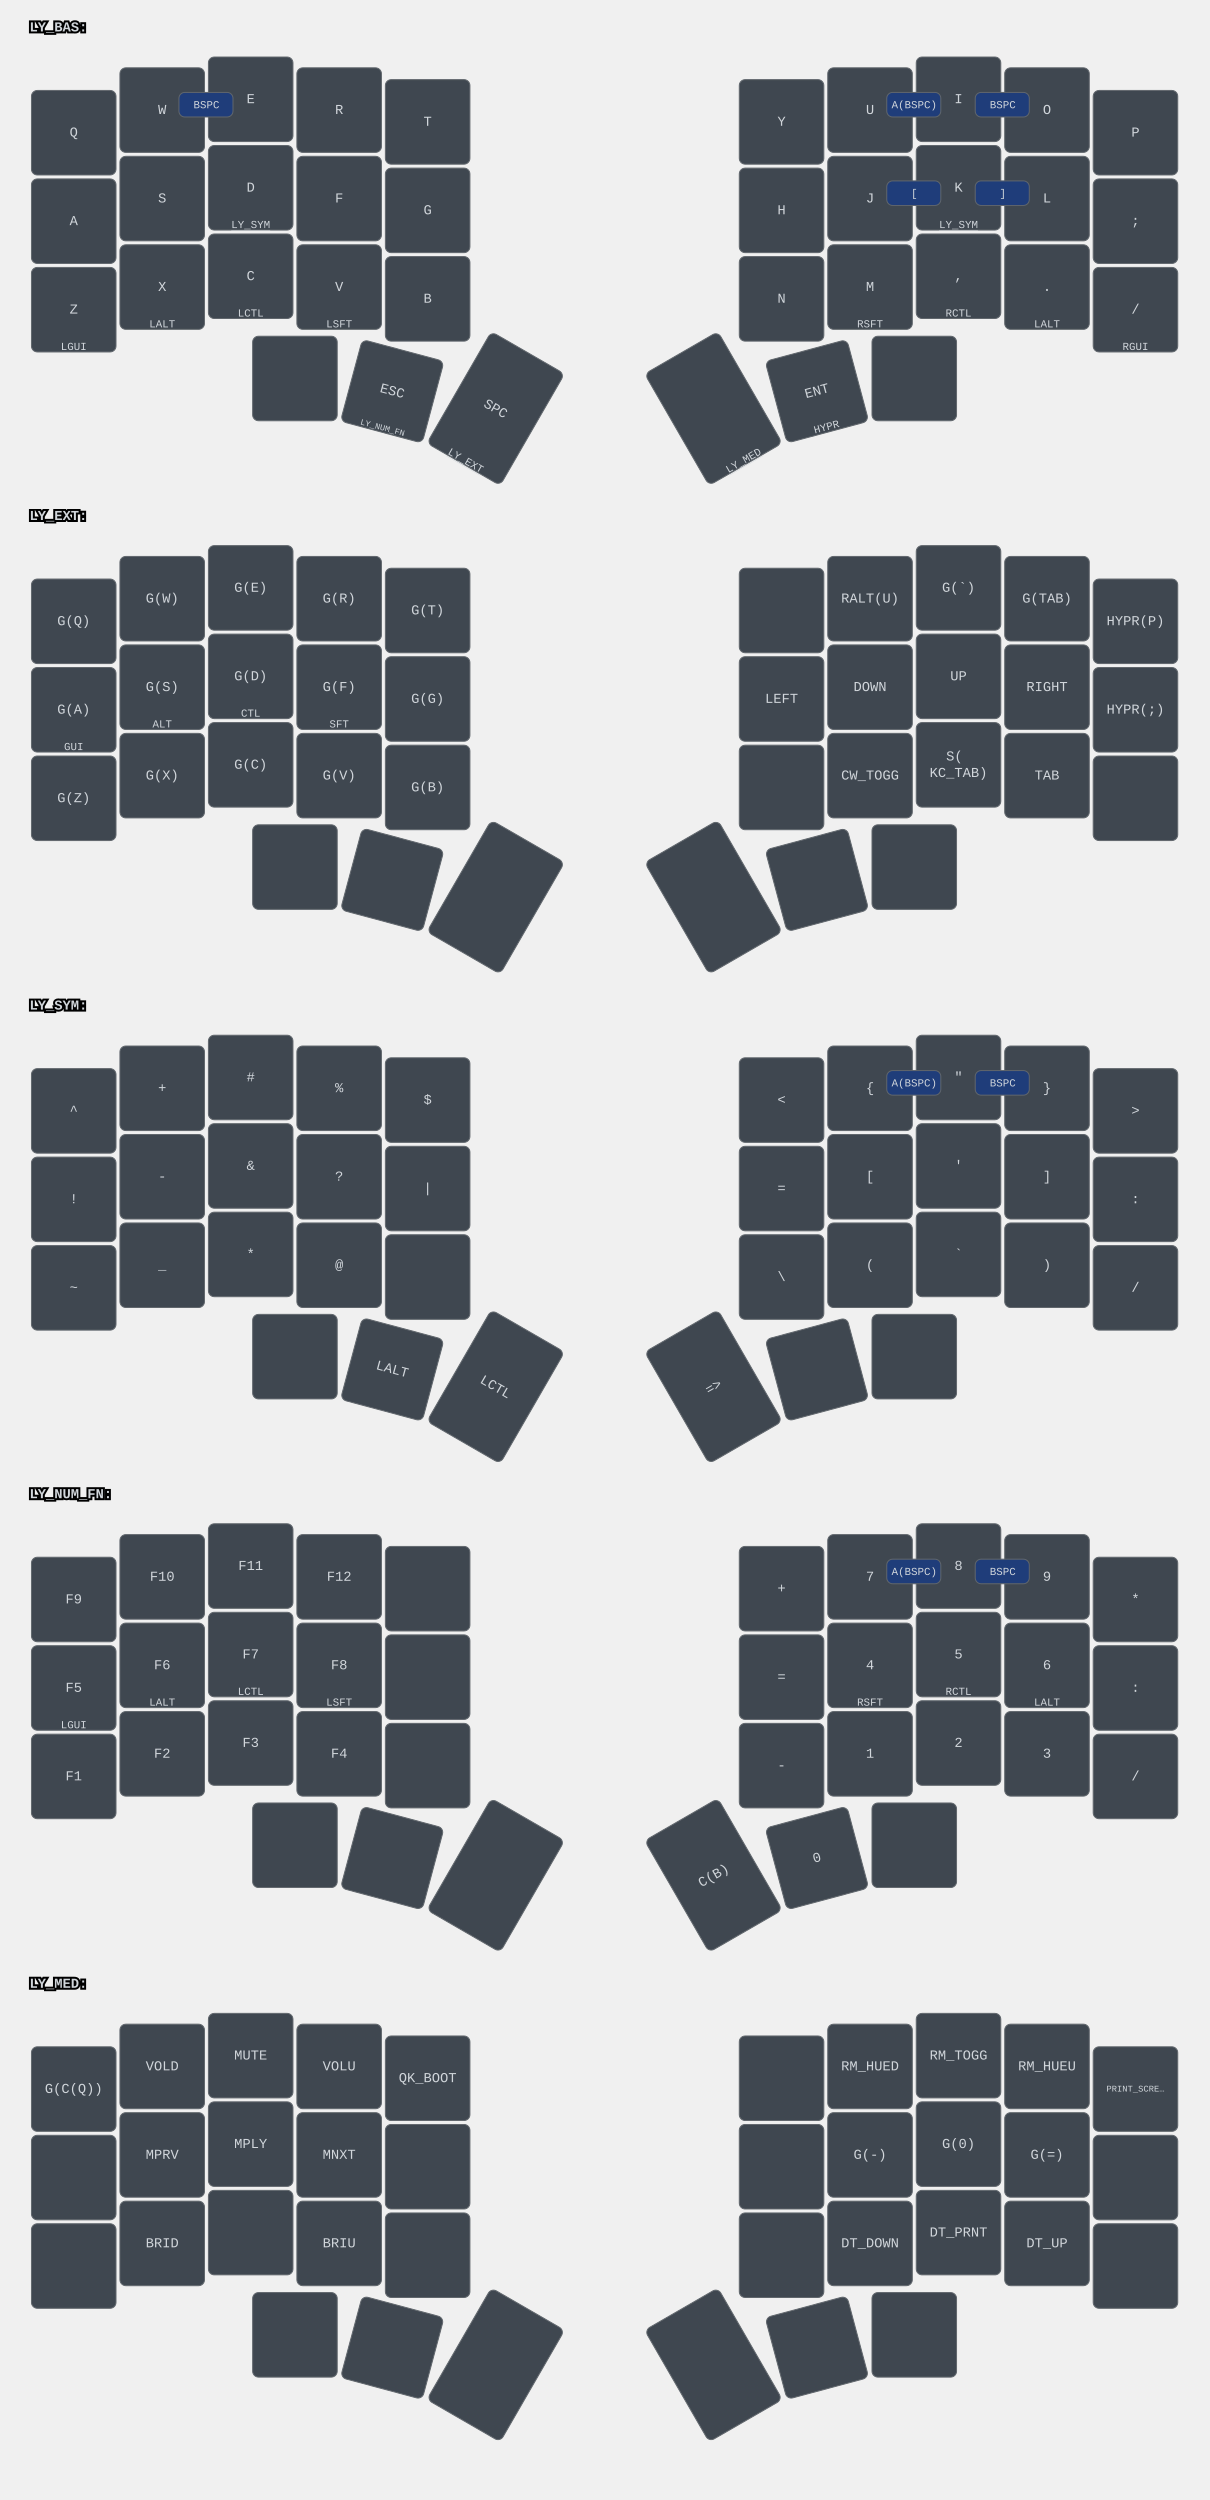
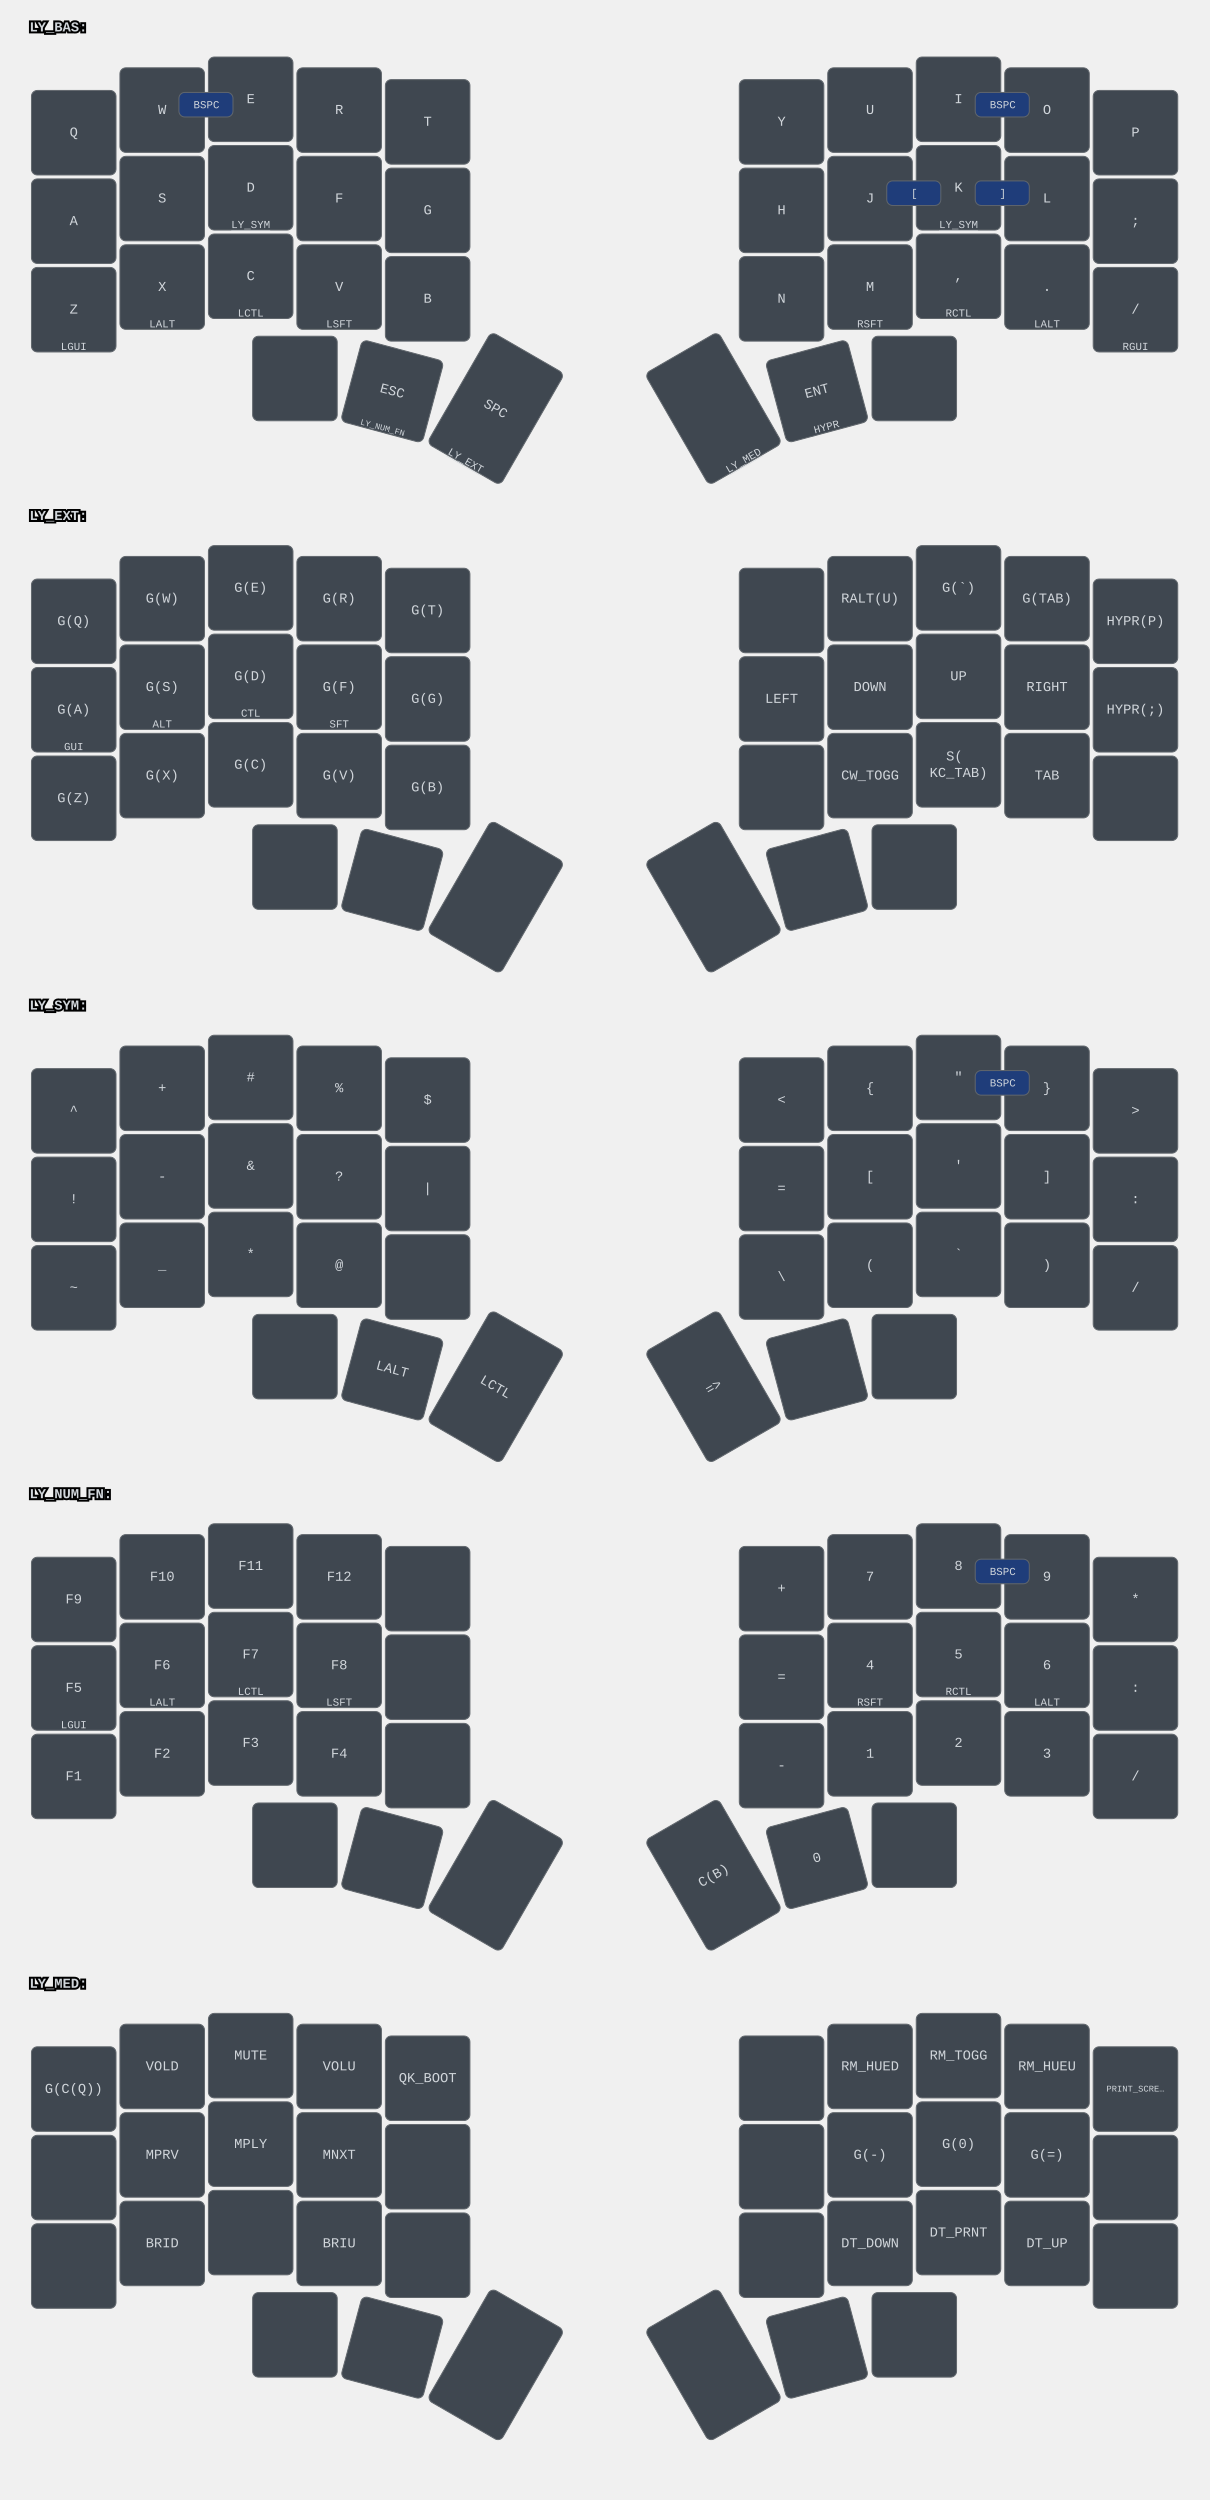
<svg xmlns="http://www.w3.org/2000/svg" width="1230" height="2543" viewBox="0 0 1230 2543" class="keymap">
  <style>/* inherit to force styles through use tags */
svg path {
    fill: inherit;
}

/* font and background color specifications */
svg.keymap {
    font-family: SFMono-Regular,Consolas,Liberation Mono,Menlo,monospace;
    font-size: 14px;
    font-kerning: normal;
    text-rendering: optimizeLegibility;
    fill: #24292e;
}

/* default key styling */
rect.key {
    fill: #f6f8fa;
}

rect.key, rect.combo {
    stroke: #c9cccf;
    stroke-width: 1;
}

/* default key side styling, only used is draw_key_sides is set */
rect.side {
    filter: brightness(90%);
}

/* color accent for combo boxes */
rect.combo, rect.combo-separate {
    fill: #cdf;
}

/* color accent for held keys */
rect.held, rect.combo.held {
    fill: #fdd;
}

/* color accent for ghost (optional) keys */
rect.ghost, rect.combo.ghost {
    stroke-dasharray: 4, 4;
    stroke-width: 2;
}

text {
    text-anchor: middle;
    dominant-baseline: middle;
}

/* styling for layer labels */
text.label {
    font-weight: bold;
    text-anchor: start;
    stroke: white;
    stroke-width: 4;
    paint-order: stroke;
}

/* styling for optional footer */
text.footer {
    text-anchor: end;
    dominant-baseline: auto;
    stroke: white;
    stroke-width: 4;
    paint-order: stroke;
}

/* styling for combo tap, and key non-tap label text */
text.combo, text.hold, text.shifted, text.left, text.right, text.tl, text.tr, text.bl, text.br {
    font-size: 11px;
}

text.hold, text.bl, text.br {
    text-anchor: middle;
    dominant-baseline: auto;
}

text.shifted, text.tl, text.tr {
    text-anchor: middle;
    dominant-baseline: hanging;
}

text.left, text.tl, text.bl {
    text-anchor: start;
}

text.right, text.tr, text.br {
    text-anchor: end;
}

text.layer-activator {
    text-decoration: underline;
}

/* styling for hold/shifted label text in combo box */
text.combo.hold, text.combo.shifted, text.combo.left, text.combo.right {
    font-size: 8px;
}

/* lighter symbol for transparent keys */
text.trans {
    fill: #7b7e81;
}

/* styling for combo dendrons */
path.combo {
    stroke-width: 1;
    stroke: gray;
    fill: none;
}

/* Start Tabler Icons Cleanup */
/* cannot use height/width with glyphs */
.icon-tabler &gt; path {
    fill: inherit;
    stroke: inherit;
    stroke-width: 2;
}
/* hide tabler's default box */
.icon-tabler &gt; path[stroke="none"][fill="none"] {
    visibility: hidden;
}
/* End Tabler Icons Cleanup */

svg.keymap { fill: #d1d6db; }
rect.key { fill: #3f4750; }
rect.key, rect.combo { stroke: #60666c; }
rect.combo, rect.combo-separate { fill: #1f3d7a; }
rect.held, rect.combo.held { fill: #854747; }
text.label, text.footer { stroke: black; }
text.trans { fill: #7e8184; }
path.combo { stroke: #7f7f7f; }
</style>
  <g transform="translate(30, 0)" class="layer-LY_BAS">
    <text x="0" y="28" class="label" id="LY_BAS">LY_BAS:</text>
    <g transform="translate(0, 56)">
      <g transform="translate(45, 79)" class="key keypos-0">
        <rect rx="6" ry="6" x="-43" y="-43" width="86" height="86" class="key" />
        <text x="0" y="0" class="key tap">Q</text>
      </g>
      <g transform="translate(135, 56)" class="key keypos-1">
        <rect rx="6" ry="6" x="-43" y="-43" width="86" height="86" class="key" />
        <text x="0" y="0" class="key tap">W</text>
      </g>
      <g transform="translate(225, 45)" class="key keypos-2">
        <rect rx="6" ry="6" x="-43" y="-43" width="86" height="86" class="key" />
        <text x="0" y="0" class="key tap">E</text>
      </g>
      <g transform="translate(315, 56)" class="key keypos-3">
        <rect rx="6" ry="6" x="-43" y="-43" width="86" height="86" class="key" />
        <text x="0" y="0" class="key tap">R</text>
      </g>
      <g transform="translate(405, 68)" class="key keypos-4">
        <rect rx="6" ry="6" x="-43" y="-43" width="86" height="86" class="key" />
        <text x="0" y="0" class="key tap">T</text>
      </g>
      <g transform="translate(765, 68)" class="key keypos-5">
        <rect rx="6" ry="6" x="-43" y="-43" width="86" height="86" class="key" />
        <text x="0" y="0" class="key tap">Y</text>
      </g>
      <g transform="translate(855, 56)" class="key keypos-6">
        <rect rx="6" ry="6" x="-43" y="-43" width="86" height="86" class="key" />
        <text x="0" y="0" class="key tap">U</text>
      </g>
      <g transform="translate(945, 45)" class="key keypos-7">
        <rect rx="6" ry="6" x="-43" y="-43" width="86" height="86" class="key" />
        <text x="0" y="0" class="key tap">I</text>
      </g>
      <g transform="translate(1035, 56)" class="key keypos-8">
        <rect rx="6" ry="6" x="-43" y="-43" width="86" height="86" class="key" />
        <text x="0" y="0" class="key tap">O</text>
      </g>
      <g transform="translate(1125, 79)" class="key keypos-9">
        <rect rx="6" ry="6" x="-43" y="-43" width="86" height="86" class="key" />
        <text x="0" y="0" class="key tap">P</text>
      </g>
      <g transform="translate(45, 169)" class="key keypos-10">
        <rect rx="6" ry="6" x="-43" y="-43" width="86" height="86" class="key" />
        <text x="0" y="0" class="key tap">A</text>
      </g>
      <g transform="translate(135, 146)" class="key keypos-11">
        <rect rx="6" ry="6" x="-43" y="-43" width="86" height="86" class="key" />
        <text x="0" y="0" class="key tap">S</text>
      </g>
      <g transform="translate(225, 135)" class="key keypos-12">
        <rect rx="6" ry="6" x="-43" y="-43" width="86" height="86" class="key" />
        <text x="0" y="0" class="key tap">D</text>
        <a href="#LY_SYM">
          <text x="0" y="41" class="key hold layer-activator">LY_SYM</text>
        </a>
      </g>
      <g transform="translate(315, 146)" class="key keypos-13">
        <rect rx="6" ry="6" x="-43" y="-43" width="86" height="86" class="key" />
        <text x="0" y="0" class="key tap">F</text>
      </g>
      <g transform="translate(405, 158)" class="key keypos-14">
        <rect rx="6" ry="6" x="-43" y="-43" width="86" height="86" class="key" />
        <text x="0" y="0" class="key tap">G</text>
      </g>
      <g transform="translate(765, 158)" class="key keypos-15">
        <rect rx="6" ry="6" x="-43" y="-43" width="86" height="86" class="key" />
        <text x="0" y="0" class="key tap">H</text>
      </g>
      <g transform="translate(855, 146)" class="key keypos-16">
        <rect rx="6" ry="6" x="-43" y="-43" width="86" height="86" class="key" />
        <text x="0" y="0" class="key tap">J</text>
      </g>
      <g transform="translate(945, 135)" class="key keypos-17">
        <rect rx="6" ry="6" x="-43" y="-43" width="86" height="86" class="key" />
        <text x="0" y="0" class="key tap">K</text>
        <a href="#LY_SYM">
          <text x="0" y="41" class="key hold layer-activator">LY_SYM</text>
        </a>
      </g>
      <g transform="translate(1035, 146)" class="key keypos-18">
        <rect rx="6" ry="6" x="-43" y="-43" width="86" height="86" class="key" />
        <text x="0" y="0" class="key tap">L</text>
      </g>
      <g transform="translate(1125, 169)" class="key keypos-19">
        <rect rx="6" ry="6" x="-43" y="-43" width="86" height="86" class="key" />
        <text x="0" y="0" class="key tap">;</text>
      </g>
      <g transform="translate(45, 259)" class="key keypos-20">
        <rect rx="6" ry="6" x="-43" y="-43" width="86" height="86" class="key" />
        <text x="0" y="0" class="key tap">Z</text>
        <text x="0" y="41" class="key hold">LGUI</text>
      </g>
      <g transform="translate(135, 236)" class="key keypos-21">
        <rect rx="6" ry="6" x="-43" y="-43" width="86" height="86" class="key" />
        <text x="0" y="0" class="key tap">X</text>
        <text x="0" y="41" class="key hold">LALT</text>
      </g>
      <g transform="translate(225, 225)" class="key keypos-22">
        <rect rx="6" ry="6" x="-43" y="-43" width="86" height="86" class="key" />
        <text x="0" y="0" class="key tap">C</text>
        <text x="0" y="41" class="key hold">LCTL</text>
      </g>
      <g transform="translate(315, 236)" class="key keypos-23">
        <rect rx="6" ry="6" x="-43" y="-43" width="86" height="86" class="key" />
        <text x="0" y="0" class="key tap">V</text>
        <text x="0" y="41" class="key hold">LSFT</text>
      </g>
      <g transform="translate(405, 248)" class="key keypos-24">
        <rect rx="6" ry="6" x="-43" y="-43" width="86" height="86" class="key" />
        <text x="0" y="0" class="key tap">B</text>
      </g>
      <g transform="translate(765, 248)" class="key keypos-25">
        <rect rx="6" ry="6" x="-43" y="-43" width="86" height="86" class="key" />
        <text x="0" y="0" class="key tap">N</text>
      </g>
      <g transform="translate(855, 236)" class="key keypos-26">
        <rect rx="6" ry="6" x="-43" y="-43" width="86" height="86" class="key" />
        <text x="0" y="0" class="key tap">M</text>
        <text x="0" y="41" class="key hold">RSFT</text>
      </g>
      <g transform="translate(945, 225)" class="key keypos-27">
        <rect rx="6" ry="6" x="-43" y="-43" width="86" height="86" class="key" />
        <text x="0" y="0" class="key tap">,</text>
        <text x="0" y="41" class="key hold">RCTL</text>
      </g>
      <g transform="translate(1035, 236)" class="key keypos-28">
        <rect rx="6" ry="6" x="-43" y="-43" width="86" height="86" class="key" />
        <text x="0" y="0" class="key tap">.</text>
        <text x="0" y="41" class="key hold">LALT</text>
      </g>
      <g transform="translate(1125, 259)" class="key keypos-29">
        <rect rx="6" ry="6" x="-43" y="-43" width="86" height="86" class="key" />
        <text x="0" y="0" class="key tap">/</text>
        <text x="0" y="41" class="key hold">RGUI</text>
      </g>
      <g transform="translate(270, 329)" class="key keypos-30">
        <rect rx="6" ry="6" x="-43" y="-43" width="86" height="86" class="key" />
      </g>
      <g transform="translate(369, 342) rotate(15.0)" class="key keypos-31">
        <rect rx="6" ry="6" x="-43" y="-43" width="86" height="86" class="key" />
        <text x="0" y="0" class="key tap">ESC</text>
        <a href="#LY_NUM_FN">
          <text x="0" y="41" class="key hold layer-activator">
            <tspan style="font-size: 78%">LY_NUM_FN</tspan>
          </text>
        </a>
      </g>
      <g transform="translate(474, 360) rotate(30.0)" class="key keypos-32">
        <rect rx="6" ry="6" x="-43" y="-66" width="86" height="131" class="key" />
        <text x="0" y="0" class="key tap">SPC</text>
        <a href="#LY_EXT">
          <text x="0" y="64" class="key hold layer-activator">LY_EXT</text>
        </a>
      </g>
      <g transform="translate(696, 360) rotate(-30.0)" class="key keypos-33">
        <rect rx="6" ry="6" x="-43" y="-66" width="86" height="131" class="key" />
        <a href="#LY_MED">
          <text x="0" y="64" class="key hold layer-activator">LY_MED</text>
        </a>
      </g>
      <g transform="translate(801, 342) rotate(-15.0)" class="key keypos-34">
        <rect rx="6" ry="6" x="-43" y="-43" width="86" height="86" class="key" />
        <text x="0" y="0" class="key tap">ENT</text>
        <text x="0" y="41" class="key hold">HYPR</text>
      </g>
      <g transform="translate(900, 329)" class="key keypos-35">
        <rect rx="6" ry="6" x="-43" y="-43" width="86" height="86" class="key" />
      </g>
      <g class="combo combopos-0">
        <rect rx="6" ry="6" x="152" y="38" width="55" height="25" class="combo" />
        <text x="180" y="51" class="combo tap">BSPC</text>
      </g>
      <g class="combo combopos-1">
-         <rect rx="6" ry="6" x="872" y="38" width="55" height="25" class="combo" />
-         <text x="900" y="51" class="combo tap">A(BSPC)</text>
-       </g>
-       <g class="combo combopos-2">
        <rect rx="6" ry="6" x="962" y="38" width="55" height="25" class="combo" />
        <text x="990" y="51" class="combo tap">BSPC</text>
      </g>
-       <g class="combo combopos-3">
+       <g class="combo combopos-2">
        <rect rx="6" ry="6" x="872" y="128" width="55" height="25" class="combo" />
        <text x="900" y="141" class="combo tap">[</text>
      </g>
-       <g class="combo combopos-4">
+       <g class="combo combopos-3">
        <rect rx="6" ry="6" x="962" y="128" width="55" height="25" class="combo" />
        <text x="990" y="141" class="combo tap">]</text>
      </g>
    </g>
  </g>
  <g transform="translate(30, 497)" class="layer-LY_EXT">
    <text x="0" y="28" class="label" id="LY_EXT">LY_EXT:</text>
    <g transform="translate(0, 56)">
      <g transform="translate(45, 79)" class="key keypos-0">
        <rect rx="6" ry="6" x="-43" y="-43" width="86" height="86" class="key" />
        <text x="0" y="0" class="key tap">G(Q)</text>
      </g>
      <g transform="translate(135, 56)" class="key keypos-1">
        <rect rx="6" ry="6" x="-43" y="-43" width="86" height="86" class="key" />
        <text x="0" y="0" class="key tap">G(W)</text>
      </g>
      <g transform="translate(225, 45)" class="key keypos-2">
        <rect rx="6" ry="6" x="-43" y="-43" width="86" height="86" class="key" />
        <text x="0" y="0" class="key tap">G(E)</text>
      </g>
      <g transform="translate(315, 56)" class="key keypos-3">
        <rect rx="6" ry="6" x="-43" y="-43" width="86" height="86" class="key" />
        <text x="0" y="0" class="key tap">G(R)</text>
      </g>
      <g transform="translate(405, 68)" class="key keypos-4">
        <rect rx="6" ry="6" x="-43" y="-43" width="86" height="86" class="key" />
        <text x="0" y="0" class="key tap">G(T)</text>
      </g>
      <g transform="translate(765, 68)" class="key keypos-5">
        <rect rx="6" ry="6" x="-43" y="-43" width="86" height="86" class="key" />
      </g>
      <g transform="translate(855, 56)" class="key keypos-6">
        <rect rx="6" ry="6" x="-43" y="-43" width="86" height="86" class="key" />
        <text x="0" y="0" class="key tap">RALT(U)</text>
      </g>
      <g transform="translate(945, 45)" class="key keypos-7">
        <rect rx="6" ry="6" x="-43" y="-43" width="86" height="86" class="key" />
        <text x="0" y="0" class="key tap">G(`)</text>
      </g>
      <g transform="translate(1035, 56)" class="key keypos-8">
        <rect rx="6" ry="6" x="-43" y="-43" width="86" height="86" class="key" />
        <text x="0" y="0" class="key tap">G(TAB)</text>
      </g>
      <g transform="translate(1125, 79)" class="key keypos-9">
        <rect rx="6" ry="6" x="-43" y="-43" width="86" height="86" class="key" />
        <text x="0" y="0" class="key tap">HYPR(P)</text>
      </g>
      <g transform="translate(45, 169)" class="key keypos-10">
        <rect rx="6" ry="6" x="-43" y="-43" width="86" height="86" class="key" />
        <text x="0" y="0" class="key tap">G(A)</text>
        <text x="0" y="41" class="key hold">GUI</text>
      </g>
      <g transform="translate(135, 146)" class="key keypos-11">
        <rect rx="6" ry="6" x="-43" y="-43" width="86" height="86" class="key" />
        <text x="0" y="0" class="key tap">G(S)</text>
        <text x="0" y="41" class="key hold">ALT</text>
      </g>
      <g transform="translate(225, 135)" class="key keypos-12">
        <rect rx="6" ry="6" x="-43" y="-43" width="86" height="86" class="key" />
        <text x="0" y="0" class="key tap">G(D)</text>
        <text x="0" y="41" class="key hold">CTL</text>
      </g>
      <g transform="translate(315, 146)" class="key keypos-13">
        <rect rx="6" ry="6" x="-43" y="-43" width="86" height="86" class="key" />
        <text x="0" y="0" class="key tap">G(F)</text>
        <text x="0" y="41" class="key hold">SFT</text>
      </g>
      <g transform="translate(405, 158)" class="key keypos-14">
        <rect rx="6" ry="6" x="-43" y="-43" width="86" height="86" class="key" />
        <text x="0" y="0" class="key tap">G(G)</text>
      </g>
      <g transform="translate(765, 158)" class="key keypos-15">
        <rect rx="6" ry="6" x="-43" y="-43" width="86" height="86" class="key" />
        <text x="0" y="0" class="key tap">LEFT</text>
      </g>
      <g transform="translate(855, 146)" class="key keypos-16">
        <rect rx="6" ry="6" x="-43" y="-43" width="86" height="86" class="key" />
        <text x="0" y="0" class="key tap">DOWN</text>
      </g>
      <g transform="translate(945, 135)" class="key keypos-17">
        <rect rx="6" ry="6" x="-43" y="-43" width="86" height="86" class="key" />
        <text x="0" y="0" class="key tap">UP</text>
      </g>
      <g transform="translate(1035, 146)" class="key keypos-18">
        <rect rx="6" ry="6" x="-43" y="-43" width="86" height="86" class="key" />
        <text x="0" y="0" class="key tap">RIGHT</text>
      </g>
      <g transform="translate(1125, 169)" class="key keypos-19">
        <rect rx="6" ry="6" x="-43" y="-43" width="86" height="86" class="key" />
        <text x="0" y="0" class="key tap">HYPR(;)</text>
      </g>
      <g transform="translate(45, 259)" class="key keypos-20">
        <rect rx="6" ry="6" x="-43" y="-43" width="86" height="86" class="key" />
        <text x="0" y="0" class="key tap">G(Z)</text>
      </g>
      <g transform="translate(135, 236)" class="key keypos-21">
        <rect rx="6" ry="6" x="-43" y="-43" width="86" height="86" class="key" />
        <text x="0" y="0" class="key tap">G(X)</text>
      </g>
      <g transform="translate(225, 225)" class="key keypos-22">
        <rect rx="6" ry="6" x="-43" y="-43" width="86" height="86" class="key" />
        <text x="0" y="0" class="key tap">G(C)</text>
      </g>
      <g transform="translate(315, 236)" class="key keypos-23">
        <rect rx="6" ry="6" x="-43" y="-43" width="86" height="86" class="key" />
        <text x="0" y="0" class="key tap">G(V)</text>
      </g>
      <g transform="translate(405, 248)" class="key keypos-24">
        <rect rx="6" ry="6" x="-43" y="-43" width="86" height="86" class="key" />
        <text x="0" y="0" class="key tap">G(B)</text>
      </g>
      <g transform="translate(765, 248)" class="key keypos-25">
        <rect rx="6" ry="6" x="-43" y="-43" width="86" height="86" class="key" />
      </g>
      <g transform="translate(855, 236)" class="key keypos-26">
        <rect rx="6" ry="6" x="-43" y="-43" width="86" height="86" class="key" />
        <text x="0" y="0" class="key tap">CW_TOGG</text>
      </g>
      <g transform="translate(945, 225)" class="key keypos-27">
        <rect rx="6" ry="6" x="-43" y="-43" width="86" height="86" class="key" />
        <text x="0" y="0" class="key tap">
          <tspan x="0" dy="-0.6em">S(</tspan>
          <tspan x="0" dy="1.2em">KC_TAB)</tspan>
        </text>
      </g>
      <g transform="translate(1035, 236)" class="key keypos-28">
        <rect rx="6" ry="6" x="-43" y="-43" width="86" height="86" class="key" />
        <text x="0" y="0" class="key tap">TAB</text>
      </g>
      <g transform="translate(1125, 259)" class="key keypos-29">
        <rect rx="6" ry="6" x="-43" y="-43" width="86" height="86" class="key" />
      </g>
      <g transform="translate(270, 329)" class="key keypos-30">
        <rect rx="6" ry="6" x="-43" y="-43" width="86" height="86" class="key" />
      </g>
      <g transform="translate(369, 342) rotate(15.0)" class="key keypos-31">
        <rect rx="6" ry="6" x="-43" y="-43" width="86" height="86" class="key" />
      </g>
      <g transform="translate(474, 360) rotate(30.0)" class="key keypos-32">
        <rect rx="6" ry="6" x="-43" y="-66" width="86" height="131" class="key" />
      </g>
      <g transform="translate(696, 360) rotate(-30.0)" class="key keypos-33">
        <rect rx="6" ry="6" x="-43" y="-66" width="86" height="131" class="key" />
      </g>
      <g transform="translate(801, 342) rotate(-15.0)" class="key keypos-34">
        <rect rx="6" ry="6" x="-43" y="-43" width="86" height="86" class="key" />
      </g>
      <g transform="translate(900, 329)" class="key keypos-35">
        <rect rx="6" ry="6" x="-43" y="-43" width="86" height="86" class="key" />
      </g>
    </g>
  </g>
  <g transform="translate(30, 995)" class="layer-LY_SYM">
    <text x="0" y="28" class="label" id="LY_SYM">LY_SYM:</text>
    <g transform="translate(0, 56)">
      <g transform="translate(45, 79)" class="key keypos-0">
        <rect rx="6" ry="6" x="-43" y="-43" width="86" height="86" class="key" />
        <text x="0" y="0" class="key tap">^</text>
      </g>
      <g transform="translate(135, 56)" class="key keypos-1">
        <rect rx="6" ry="6" x="-43" y="-43" width="86" height="86" class="key" />
        <text x="0" y="0" class="key tap">+</text>
      </g>
      <g transform="translate(225, 45)" class="key keypos-2">
        <rect rx="6" ry="6" x="-43" y="-43" width="86" height="86" class="key" />
        <text x="0" y="0" class="key tap">#</text>
      </g>
      <g transform="translate(315, 56)" class="key keypos-3">
        <rect rx="6" ry="6" x="-43" y="-43" width="86" height="86" class="key" />
        <text x="0" y="0" class="key tap">%</text>
      </g>
      <g transform="translate(405, 68)" class="key keypos-4">
        <rect rx="6" ry="6" x="-43" y="-43" width="86" height="86" class="key" />
        <text x="0" y="0" class="key tap">$</text>
      </g>
      <g transform="translate(765, 68)" class="key keypos-5">
        <rect rx="6" ry="6" x="-43" y="-43" width="86" height="86" class="key" />
        <text x="0" y="0" class="key tap">&lt;</text>
      </g>
      <g transform="translate(855, 56)" class="key keypos-6">
        <rect rx="6" ry="6" x="-43" y="-43" width="86" height="86" class="key" />
        <text x="0" y="0" class="key tap">{</text>
      </g>
      <g transform="translate(945, 45)" class="key keypos-7">
        <rect rx="6" ry="6" x="-43" y="-43" width="86" height="86" class="key" />
        <text x="0" y="0" class="key tap">"</text>
      </g>
      <g transform="translate(1035, 56)" class="key keypos-8">
        <rect rx="6" ry="6" x="-43" y="-43" width="86" height="86" class="key" />
        <text x="0" y="0" class="key tap">}</text>
      </g>
      <g transform="translate(1125, 79)" class="key keypos-9">
        <rect rx="6" ry="6" x="-43" y="-43" width="86" height="86" class="key" />
        <text x="0" y="0" class="key tap">&gt;</text>
      </g>
      <g transform="translate(45, 169)" class="key keypos-10">
        <rect rx="6" ry="6" x="-43" y="-43" width="86" height="86" class="key" />
        <text x="0" y="0" class="key tap">!</text>
      </g>
      <g transform="translate(135, 146)" class="key keypos-11">
        <rect rx="6" ry="6" x="-43" y="-43" width="86" height="86" class="key" />
        <text x="0" y="0" class="key tap">-</text>
      </g>
      <g transform="translate(225, 135)" class="key keypos-12">
        <rect rx="6" ry="6" x="-43" y="-43" width="86" height="86" class="key" />
        <text x="0" y="0" class="key tap">&amp;</text>
      </g>
      <g transform="translate(315, 146)" class="key keypos-13">
        <rect rx="6" ry="6" x="-43" y="-43" width="86" height="86" class="key" />
        <text x="0" y="0" class="key tap">?</text>
      </g>
      <g transform="translate(405, 158)" class="key keypos-14">
        <rect rx="6" ry="6" x="-43" y="-43" width="86" height="86" class="key" />
        <text x="0" y="0" class="key tap">|</text>
      </g>
      <g transform="translate(765, 158)" class="key keypos-15">
        <rect rx="6" ry="6" x="-43" y="-43" width="86" height="86" class="key" />
        <text x="0" y="0" class="key tap">=</text>
      </g>
      <g transform="translate(855, 146)" class="key keypos-16">
        <rect rx="6" ry="6" x="-43" y="-43" width="86" height="86" class="key" />
        <text x="0" y="0" class="key tap">[</text>
      </g>
      <g transform="translate(945, 135)" class="key keypos-17">
        <rect rx="6" ry="6" x="-43" y="-43" width="86" height="86" class="key" />
        <text x="0" y="0" class="key tap">'</text>
      </g>
      <g transform="translate(1035, 146)" class="key keypos-18">
        <rect rx="6" ry="6" x="-43" y="-43" width="86" height="86" class="key" />
        <text x="0" y="0" class="key tap">]</text>
      </g>
      <g transform="translate(1125, 169)" class="key keypos-19">
        <rect rx="6" ry="6" x="-43" y="-43" width="86" height="86" class="key" />
        <text x="0" y="0" class="key tap">:</text>
      </g>
      <g transform="translate(45, 259)" class="key keypos-20">
        <rect rx="6" ry="6" x="-43" y="-43" width="86" height="86" class="key" />
        <text x="0" y="0" class="key tap">~</text>
      </g>
      <g transform="translate(135, 236)" class="key keypos-21">
        <rect rx="6" ry="6" x="-43" y="-43" width="86" height="86" class="key" />
        <text x="0" y="0" class="key tap">_</text>
      </g>
      <g transform="translate(225, 225)" class="key keypos-22">
        <rect rx="6" ry="6" x="-43" y="-43" width="86" height="86" class="key" />
        <text x="0" y="0" class="key tap">*</text>
      </g>
      <g transform="translate(315, 236)" class="key keypos-23">
        <rect rx="6" ry="6" x="-43" y="-43" width="86" height="86" class="key" />
        <text x="0" y="0" class="key tap">@</text>
      </g>
      <g transform="translate(405, 248)" class="key keypos-24">
        <rect rx="6" ry="6" x="-43" y="-43" width="86" height="86" class="key" />
      </g>
      <g transform="translate(765, 248)" class="key keypos-25">
        <rect rx="6" ry="6" x="-43" y="-43" width="86" height="86" class="key" />
        <text x="0" y="0" class="key tap">\</text>
      </g>
      <g transform="translate(855, 236)" class="key keypos-26">
        <rect rx="6" ry="6" x="-43" y="-43" width="86" height="86" class="key" />
        <text x="0" y="0" class="key tap">(</text>
      </g>
      <g transform="translate(945, 225)" class="key keypos-27">
        <rect rx="6" ry="6" x="-43" y="-43" width="86" height="86" class="key" />
        <text x="0" y="0" class="key tap">`</text>
      </g>
      <g transform="translate(1035, 236)" class="key keypos-28">
        <rect rx="6" ry="6" x="-43" y="-43" width="86" height="86" class="key" />
        <text x="0" y="0" class="key tap">)</text>
      </g>
      <g transform="translate(1125, 259)" class="key keypos-29">
        <rect rx="6" ry="6" x="-43" y="-43" width="86" height="86" class="key" />
        <text x="0" y="0" class="key tap">/</text>
      </g>
      <g transform="translate(270, 329)" class="key keypos-30">
        <rect rx="6" ry="6" x="-43" y="-43" width="86" height="86" class="key" />
      </g>
      <g transform="translate(369, 342) rotate(15.0)" class="key keypos-31">
        <rect rx="6" ry="6" x="-43" y="-43" width="86" height="86" class="key" />
        <text x="0" y="0" class="key tap">LALT</text>
      </g>
      <g transform="translate(474, 360) rotate(30.0)" class="key keypos-32">
        <rect rx="6" ry="6" x="-43" y="-66" width="86" height="131" class="key" />
        <text x="0" y="0" class="key tap">LCTL</text>
      </g>
      <g transform="translate(696, 360) rotate(-30.0)" class="key keypos-33">
        <rect rx="6" ry="6" x="-43" y="-66" width="86" height="131" class="key" />
        <text x="0" y="0" class="key tap">=&gt;</text>
      </g>
      <g transform="translate(801, 342) rotate(-15.0)" class="key keypos-34">
        <rect rx="6" ry="6" x="-43" y="-43" width="86" height="86" class="key" />
      </g>
      <g transform="translate(900, 329)" class="key keypos-35">
        <rect rx="6" ry="6" x="-43" y="-43" width="86" height="86" class="key" />
      </g>
      <g class="combo combopos-0">
-         <rect rx="6" ry="6" x="872" y="38" width="55" height="25" class="combo" />
-         <text x="900" y="51" class="combo tap">A(BSPC)</text>
-       </g>
-       <g class="combo combopos-1">
        <rect rx="6" ry="6" x="962" y="38" width="55" height="25" class="combo" />
        <text x="990" y="51" class="combo tap">BSPC</text>
      </g>
    </g>
  </g>
  <g transform="translate(30, 1492)" class="layer-LY_NUM_FN">
    <text x="0" y="28" class="label" id="LY_NUM_FN">LY_NUM_FN:</text>
    <g transform="translate(0, 56)">
      <g transform="translate(45, 79)" class="key keypos-0">
        <rect rx="6" ry="6" x="-43" y="-43" width="86" height="86" class="key" />
        <text x="0" y="0" class="key tap">F9</text>
      </g>
      <g transform="translate(135, 56)" class="key keypos-1">
        <rect rx="6" ry="6" x="-43" y="-43" width="86" height="86" class="key" />
        <text x="0" y="0" class="key tap">F10</text>
      </g>
      <g transform="translate(225, 45)" class="key keypos-2">
        <rect rx="6" ry="6" x="-43" y="-43" width="86" height="86" class="key" />
        <text x="0" y="0" class="key tap">F11</text>
      </g>
      <g transform="translate(315, 56)" class="key keypos-3">
        <rect rx="6" ry="6" x="-43" y="-43" width="86" height="86" class="key" />
        <text x="0" y="0" class="key tap">F12</text>
      </g>
      <g transform="translate(405, 68)" class="key keypos-4">
        <rect rx="6" ry="6" x="-43" y="-43" width="86" height="86" class="key" />
      </g>
      <g transform="translate(765, 68)" class="key keypos-5">
        <rect rx="6" ry="6" x="-43" y="-43" width="86" height="86" class="key" />
        <text x="0" y="0" class="key tap">+</text>
      </g>
      <g transform="translate(855, 56)" class="key keypos-6">
        <rect rx="6" ry="6" x="-43" y="-43" width="86" height="86" class="key" />
        <text x="0" y="0" class="key tap">7</text>
      </g>
      <g transform="translate(945, 45)" class="key keypos-7">
        <rect rx="6" ry="6" x="-43" y="-43" width="86" height="86" class="key" />
        <text x="0" y="0" class="key tap">8</text>
      </g>
      <g transform="translate(1035, 56)" class="key keypos-8">
        <rect rx="6" ry="6" x="-43" y="-43" width="86" height="86" class="key" />
        <text x="0" y="0" class="key tap">9</text>
      </g>
      <g transform="translate(1125, 79)" class="key keypos-9">
        <rect rx="6" ry="6" x="-43" y="-43" width="86" height="86" class="key" />
        <text x="0" y="0" class="key tap">*</text>
      </g>
      <g transform="translate(45, 169)" class="key keypos-10">
        <rect rx="6" ry="6" x="-43" y="-43" width="86" height="86" class="key" />
        <text x="0" y="0" class="key tap">F5</text>
        <text x="0" y="41" class="key hold">LGUI</text>
      </g>
      <g transform="translate(135, 146)" class="key keypos-11">
        <rect rx="6" ry="6" x="-43" y="-43" width="86" height="86" class="key" />
        <text x="0" y="0" class="key tap">F6</text>
        <text x="0" y="41" class="key hold">LALT</text>
      </g>
      <g transform="translate(225, 135)" class="key keypos-12">
        <rect rx="6" ry="6" x="-43" y="-43" width="86" height="86" class="key" />
        <text x="0" y="0" class="key tap">F7</text>
        <text x="0" y="41" class="key hold">LCTL</text>
      </g>
      <g transform="translate(315, 146)" class="key keypos-13">
        <rect rx="6" ry="6" x="-43" y="-43" width="86" height="86" class="key" />
        <text x="0" y="0" class="key tap">F8</text>
        <text x="0" y="41" class="key hold">LSFT</text>
      </g>
      <g transform="translate(405, 158)" class="key keypos-14">
        <rect rx="6" ry="6" x="-43" y="-43" width="86" height="86" class="key" />
      </g>
      <g transform="translate(765, 158)" class="key keypos-15">
        <rect rx="6" ry="6" x="-43" y="-43" width="86" height="86" class="key" />
        <text x="0" y="0" class="key tap">=</text>
      </g>
      <g transform="translate(855, 146)" class="key keypos-16">
        <rect rx="6" ry="6" x="-43" y="-43" width="86" height="86" class="key" />
        <text x="0" y="0" class="key tap">4</text>
        <text x="0" y="41" class="key hold">RSFT</text>
      </g>
      <g transform="translate(945, 135)" class="key keypos-17">
        <rect rx="6" ry="6" x="-43" y="-43" width="86" height="86" class="key" />
        <text x="0" y="0" class="key tap">5</text>
        <text x="0" y="41" class="key hold">RCTL</text>
      </g>
      <g transform="translate(1035, 146)" class="key keypos-18">
        <rect rx="6" ry="6" x="-43" y="-43" width="86" height="86" class="key" />
        <text x="0" y="0" class="key tap">6</text>
        <text x="0" y="41" class="key hold">LALT</text>
      </g>
      <g transform="translate(1125, 169)" class="key keypos-19">
        <rect rx="6" ry="6" x="-43" y="-43" width="86" height="86" class="key" />
        <text x="0" y="0" class="key tap">:</text>
      </g>
      <g transform="translate(45, 259)" class="key keypos-20">
        <rect rx="6" ry="6" x="-43" y="-43" width="86" height="86" class="key" />
        <text x="0" y="0" class="key tap">F1</text>
      </g>
      <g transform="translate(135, 236)" class="key keypos-21">
        <rect rx="6" ry="6" x="-43" y="-43" width="86" height="86" class="key" />
        <text x="0" y="0" class="key tap">F2</text>
      </g>
      <g transform="translate(225, 225)" class="key keypos-22">
        <rect rx="6" ry="6" x="-43" y="-43" width="86" height="86" class="key" />
        <text x="0" y="0" class="key tap">F3</text>
      </g>
      <g transform="translate(315, 236)" class="key keypos-23">
        <rect rx="6" ry="6" x="-43" y="-43" width="86" height="86" class="key" />
        <text x="0" y="0" class="key tap">F4</text>
      </g>
      <g transform="translate(405, 248)" class="key keypos-24">
        <rect rx="6" ry="6" x="-43" y="-43" width="86" height="86" class="key" />
      </g>
      <g transform="translate(765, 248)" class="key keypos-25">
        <rect rx="6" ry="6" x="-43" y="-43" width="86" height="86" class="key" />
        <text x="0" y="0" class="key tap">-</text>
      </g>
      <g transform="translate(855, 236)" class="key keypos-26">
        <rect rx="6" ry="6" x="-43" y="-43" width="86" height="86" class="key" />
        <text x="0" y="0" class="key tap">1</text>
      </g>
      <g transform="translate(945, 225)" class="key keypos-27">
        <rect rx="6" ry="6" x="-43" y="-43" width="86" height="86" class="key" />
        <text x="0" y="0" class="key tap">2</text>
      </g>
      <g transform="translate(1035, 236)" class="key keypos-28">
        <rect rx="6" ry="6" x="-43" y="-43" width="86" height="86" class="key" />
        <text x="0" y="0" class="key tap">3</text>
      </g>
      <g transform="translate(1125, 259)" class="key keypos-29">
        <rect rx="6" ry="6" x="-43" y="-43" width="86" height="86" class="key" />
        <text x="0" y="0" class="key tap">/</text>
      </g>
      <g transform="translate(270, 329)" class="key keypos-30">
        <rect rx="6" ry="6" x="-43" y="-43" width="86" height="86" class="key" />
      </g>
      <g transform="translate(369, 342) rotate(15.0)" class="key keypos-31">
        <rect rx="6" ry="6" x="-43" y="-43" width="86" height="86" class="key" />
      </g>
      <g transform="translate(474, 360) rotate(30.0)" class="key keypos-32">
        <rect rx="6" ry="6" x="-43" y="-66" width="86" height="131" class="key" />
      </g>
      <g transform="translate(696, 360) rotate(-30.0)" class="key keypos-33">
        <rect rx="6" ry="6" x="-43" y="-66" width="86" height="131" class="key" />
        <text x="0" y="0" class="key tap">C(B)</text>
      </g>
      <g transform="translate(801, 342) rotate(-15.0)" class="key keypos-34">
        <rect rx="6" ry="6" x="-43" y="-43" width="86" height="86" class="key" />
        <text x="0" y="0" class="key tap">0</text>
      </g>
      <g transform="translate(900, 329)" class="key keypos-35">
        <rect rx="6" ry="6" x="-43" y="-43" width="86" height="86" class="key" />
      </g>
      <g class="combo combopos-0">
-         <rect rx="6" ry="6" x="872" y="38" width="55" height="25" class="combo" />
-         <text x="900" y="51" class="combo tap">A(BSPC)</text>
-       </g>
-       <g class="combo combopos-1">
        <rect rx="6" ry="6" x="962" y="38" width="55" height="25" class="combo" />
        <text x="990" y="51" class="combo tap">BSPC</text>
      </g>
    </g>
  </g>
  <g transform="translate(30, 1990)" class="layer-LY_MED">
    <text x="0" y="28" class="label" id="LY_MED">LY_MED:</text>
    <g transform="translate(0, 56)">
      <g transform="translate(45, 79)" class="key keypos-0">
        <rect rx="6" ry="6" x="-43" y="-43" width="86" height="86" class="key" />
        <text x="0" y="0" class="key tap">G(C(Q))</text>
      </g>
      <g transform="translate(135, 56)" class="key keypos-1">
        <rect rx="6" ry="6" x="-43" y="-43" width="86" height="86" class="key" />
        <text x="0" y="0" class="key tap">VOLD</text>
      </g>
      <g transform="translate(225, 45)" class="key keypos-2">
        <rect rx="6" ry="6" x="-43" y="-43" width="86" height="86" class="key" />
        <text x="0" y="0" class="key tap">MUTE</text>
      </g>
      <g transform="translate(315, 56)" class="key keypos-3">
        <rect rx="6" ry="6" x="-43" y="-43" width="86" height="86" class="key" />
        <text x="0" y="0" class="key tap">VOLU</text>
      </g>
      <g transform="translate(405, 68)" class="key keypos-4">
        <rect rx="6" ry="6" x="-43" y="-43" width="86" height="86" class="key" />
        <text x="0" y="0" class="key tap">QK_BOOT</text>
      </g>
      <g transform="translate(765, 68)" class="key keypos-5">
        <rect rx="6" ry="6" x="-43" y="-43" width="86" height="86" class="key" />
      </g>
      <g transform="translate(855, 56)" class="key keypos-6">
        <rect rx="6" ry="6" x="-43" y="-43" width="86" height="86" class="key" />
        <text x="0" y="0" class="key tap">RM_HUED</text>
      </g>
      <g transform="translate(945, 45)" class="key keypos-7">
        <rect rx="6" ry="6" x="-43" y="-43" width="86" height="86" class="key" />
        <text x="0" y="0" class="key tap">RM_TOGG</text>
      </g>
      <g transform="translate(1035, 56)" class="key keypos-8">
        <rect rx="6" ry="6" x="-43" y="-43" width="86" height="86" class="key" />
        <text x="0" y="0" class="key tap">RM_HUEU</text>
      </g>
      <g transform="translate(1125, 79)" class="key keypos-9">
        <rect rx="6" ry="6" x="-43" y="-43" width="86" height="86" class="key" />
        <text x="0" y="0" class="key tap">
          <tspan style="font-size: 64%">PRINT_SCRE…</tspan>
        </text>
      </g>
      <g transform="translate(45, 169)" class="key keypos-10">
        <rect rx="6" ry="6" x="-43" y="-43" width="86" height="86" class="key" />
      </g>
      <g transform="translate(135, 146)" class="key keypos-11">
        <rect rx="6" ry="6" x="-43" y="-43" width="86" height="86" class="key" />
        <text x="0" y="0" class="key tap">MPRV</text>
      </g>
      <g transform="translate(225, 135)" class="key keypos-12">
        <rect rx="6" ry="6" x="-43" y="-43" width="86" height="86" class="key" />
        <text x="0" y="0" class="key tap">MPLY</text>
      </g>
      <g transform="translate(315, 146)" class="key keypos-13">
        <rect rx="6" ry="6" x="-43" y="-43" width="86" height="86" class="key" />
        <text x="0" y="0" class="key tap">MNXT</text>
      </g>
      <g transform="translate(405, 158)" class="key keypos-14">
        <rect rx="6" ry="6" x="-43" y="-43" width="86" height="86" class="key" />
      </g>
      <g transform="translate(765, 158)" class="key keypos-15">
        <rect rx="6" ry="6" x="-43" y="-43" width="86" height="86" class="key" />
      </g>
      <g transform="translate(855, 146)" class="key keypos-16">
        <rect rx="6" ry="6" x="-43" y="-43" width="86" height="86" class="key" />
        <text x="0" y="0" class="key tap">G(-)</text>
      </g>
      <g transform="translate(945, 135)" class="key keypos-17">
        <rect rx="6" ry="6" x="-43" y="-43" width="86" height="86" class="key" />
        <text x="0" y="0" class="key tap">G(0)</text>
      </g>
      <g transform="translate(1035, 146)" class="key keypos-18">
        <rect rx="6" ry="6" x="-43" y="-43" width="86" height="86" class="key" />
        <text x="0" y="0" class="key tap">G(=)</text>
      </g>
      <g transform="translate(1125, 169)" class="key keypos-19">
        <rect rx="6" ry="6" x="-43" y="-43" width="86" height="86" class="key" />
      </g>
      <g transform="translate(45, 259)" class="key keypos-20">
        <rect rx="6" ry="6" x="-43" y="-43" width="86" height="86" class="key" />
      </g>
      <g transform="translate(135, 236)" class="key keypos-21">
        <rect rx="6" ry="6" x="-43" y="-43" width="86" height="86" class="key" />
        <text x="0" y="0" class="key tap">BRID</text>
      </g>
      <g transform="translate(225, 225)" class="key keypos-22">
        <rect rx="6" ry="6" x="-43" y="-43" width="86" height="86" class="key" />
      </g>
      <g transform="translate(315, 236)" class="key keypos-23">
        <rect rx="6" ry="6" x="-43" y="-43" width="86" height="86" class="key" />
        <text x="0" y="0" class="key tap">BRIU</text>
      </g>
      <g transform="translate(405, 248)" class="key keypos-24">
        <rect rx="6" ry="6" x="-43" y="-43" width="86" height="86" class="key" />
      </g>
      <g transform="translate(765, 248)" class="key keypos-25">
        <rect rx="6" ry="6" x="-43" y="-43" width="86" height="86" class="key" />
      </g>
      <g transform="translate(855, 236)" class="key keypos-26">
        <rect rx="6" ry="6" x="-43" y="-43" width="86" height="86" class="key" />
        <text x="0" y="0" class="key tap">DT_DOWN</text>
      </g>
      <g transform="translate(945, 225)" class="key keypos-27">
        <rect rx="6" ry="6" x="-43" y="-43" width="86" height="86" class="key" />
        <text x="0" y="0" class="key tap">DT_PRNT</text>
      </g>
      <g transform="translate(1035, 236)" class="key keypos-28">
        <rect rx="6" ry="6" x="-43" y="-43" width="86" height="86" class="key" />
        <text x="0" y="0" class="key tap">DT_UP</text>
      </g>
      <g transform="translate(1125, 259)" class="key keypos-29">
        <rect rx="6" ry="6" x="-43" y="-43" width="86" height="86" class="key" />
      </g>
      <g transform="translate(270, 329)" class="key keypos-30">
        <rect rx="6" ry="6" x="-43" y="-43" width="86" height="86" class="key" />
      </g>
      <g transform="translate(369, 342) rotate(15.0)" class="key keypos-31">
        <rect rx="6" ry="6" x="-43" y="-43" width="86" height="86" class="key" />
      </g>
      <g transform="translate(474, 360) rotate(30.0)" class="key keypos-32">
        <rect rx="6" ry="6" x="-43" y="-66" width="86" height="131" class="key" />
      </g>
      <g transform="translate(696, 360) rotate(-30.0)" class="key keypos-33">
        <rect rx="6" ry="6" x="-43" y="-66" width="86" height="131" class="key" />
      </g>
      <g transform="translate(801, 342) rotate(-15.0)" class="key keypos-34">
        <rect rx="6" ry="6" x="-43" y="-43" width="86" height="86" class="key" />
      </g>
      <g transform="translate(900, 329)" class="key keypos-35">
        <rect rx="6" ry="6" x="-43" y="-43" width="86" height="86" class="key" />
      </g>
    </g>
  </g>
</svg>
